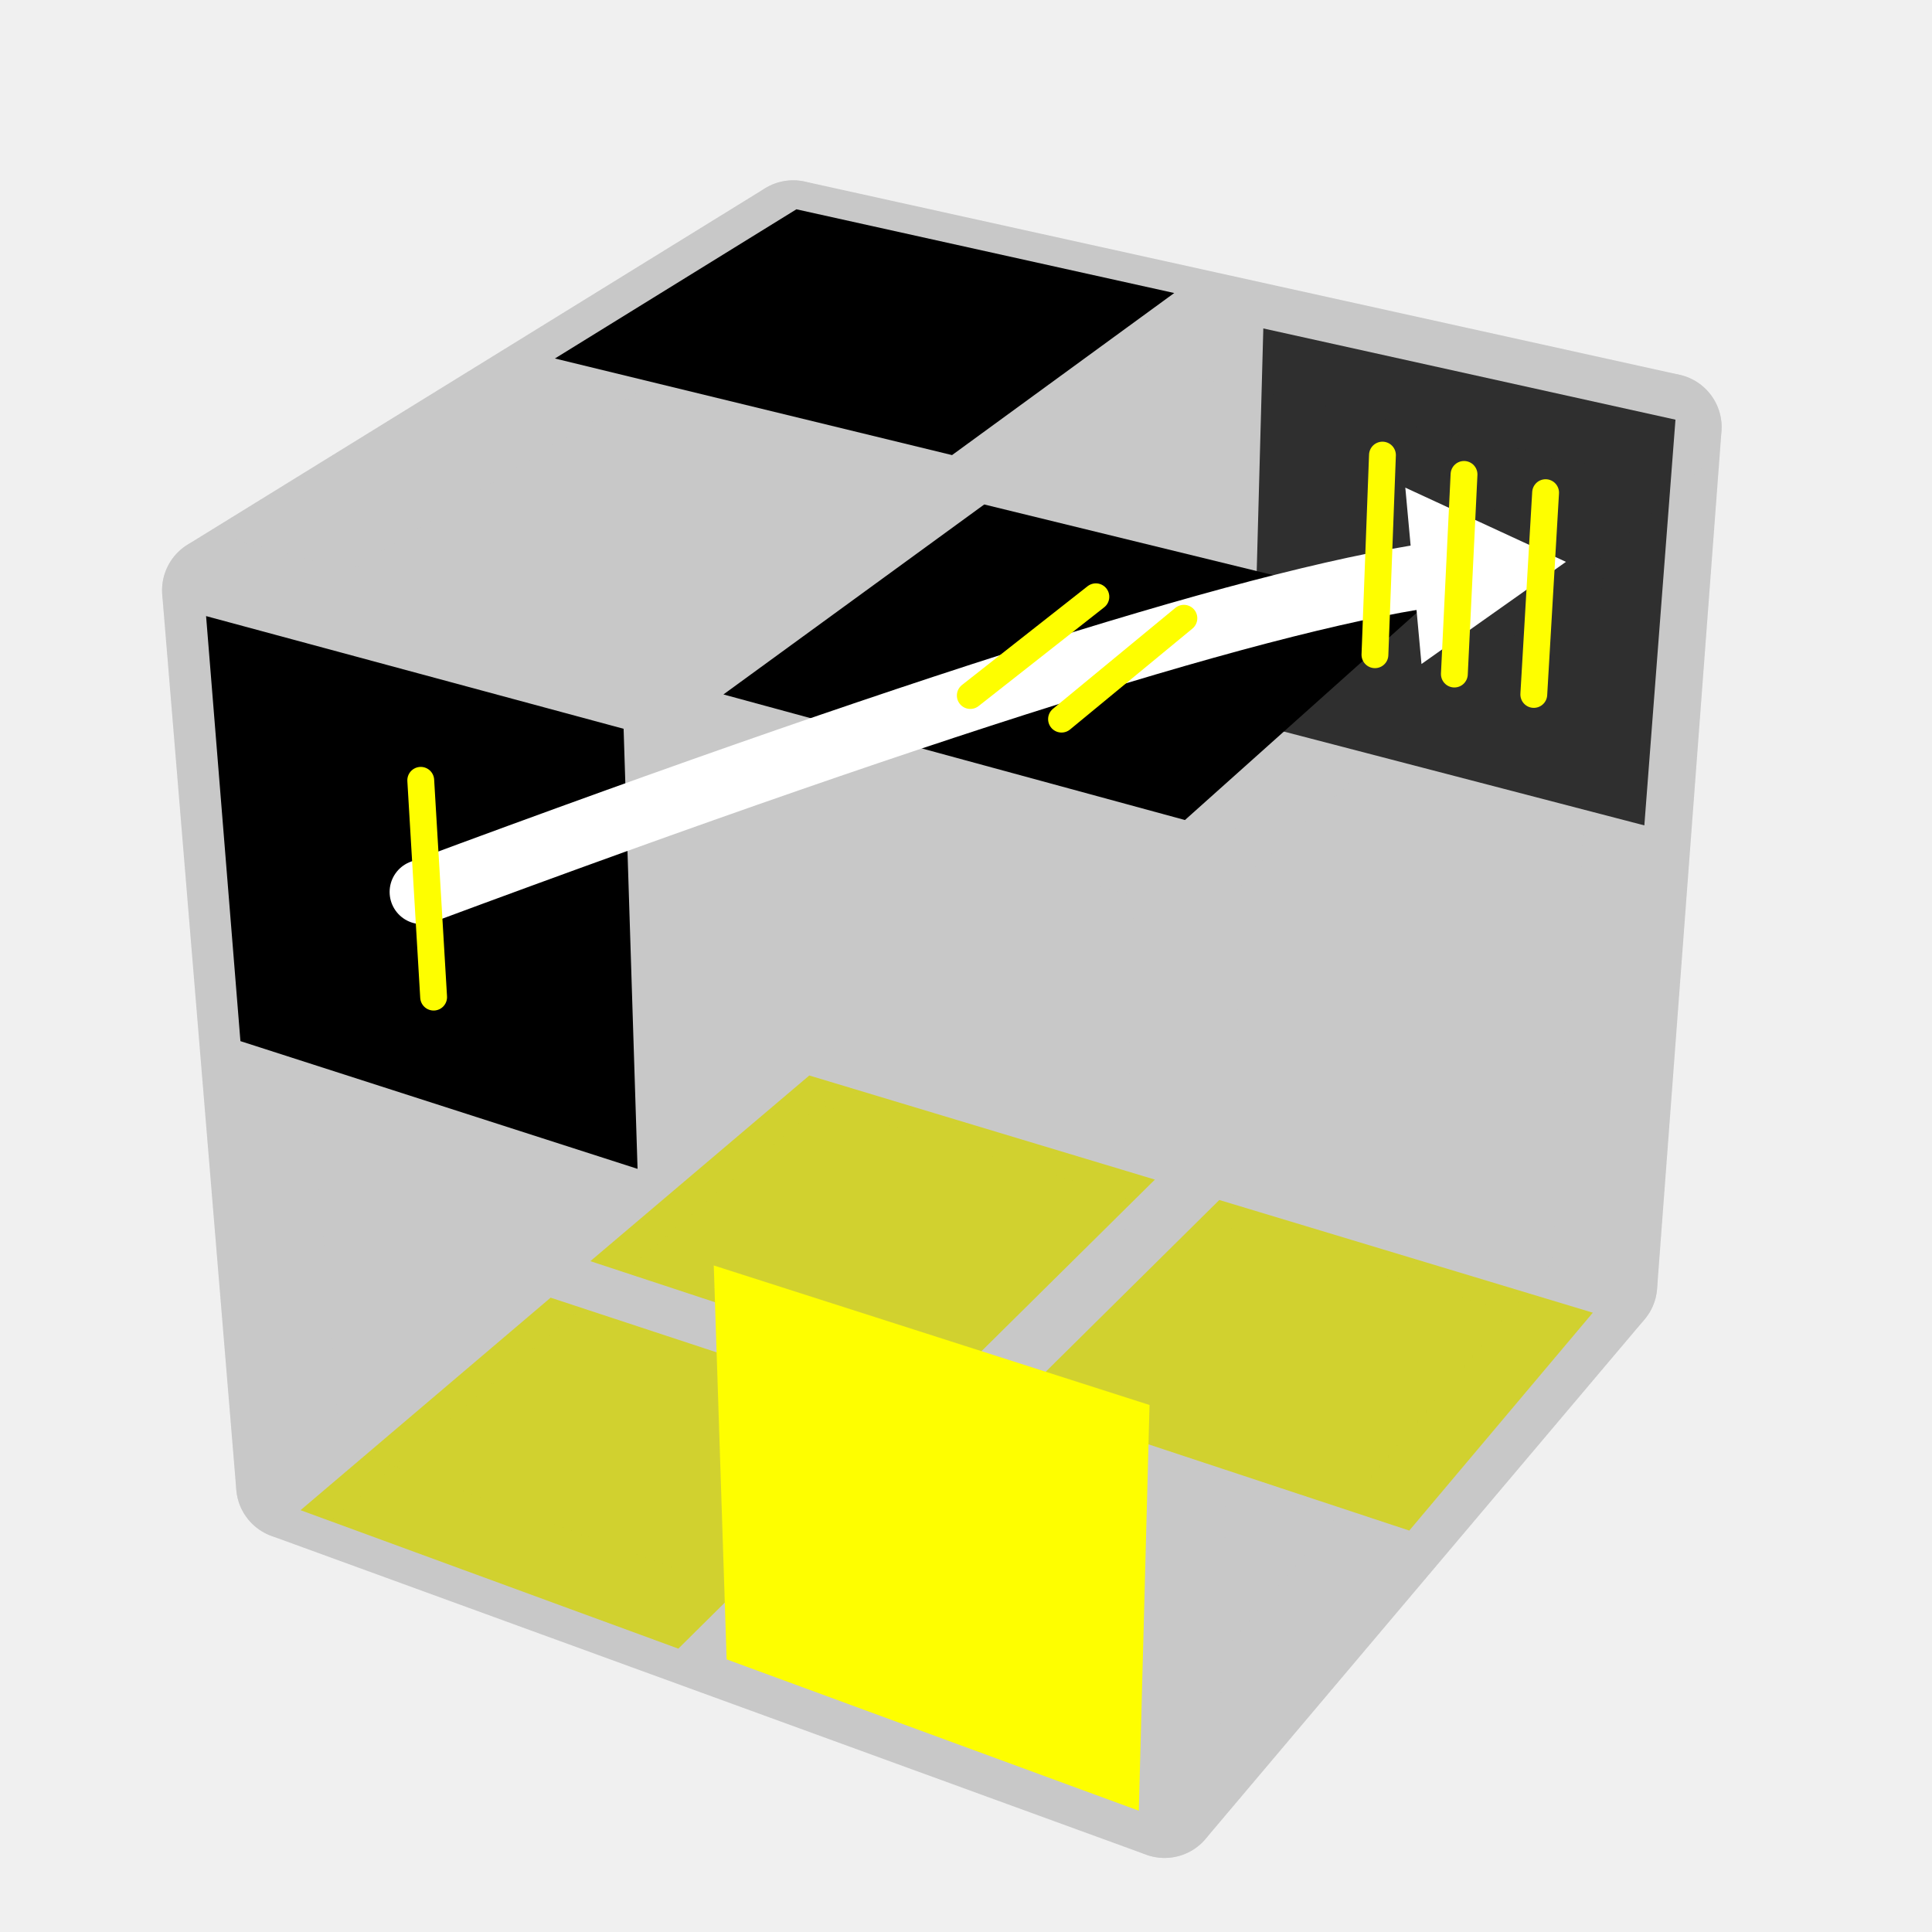
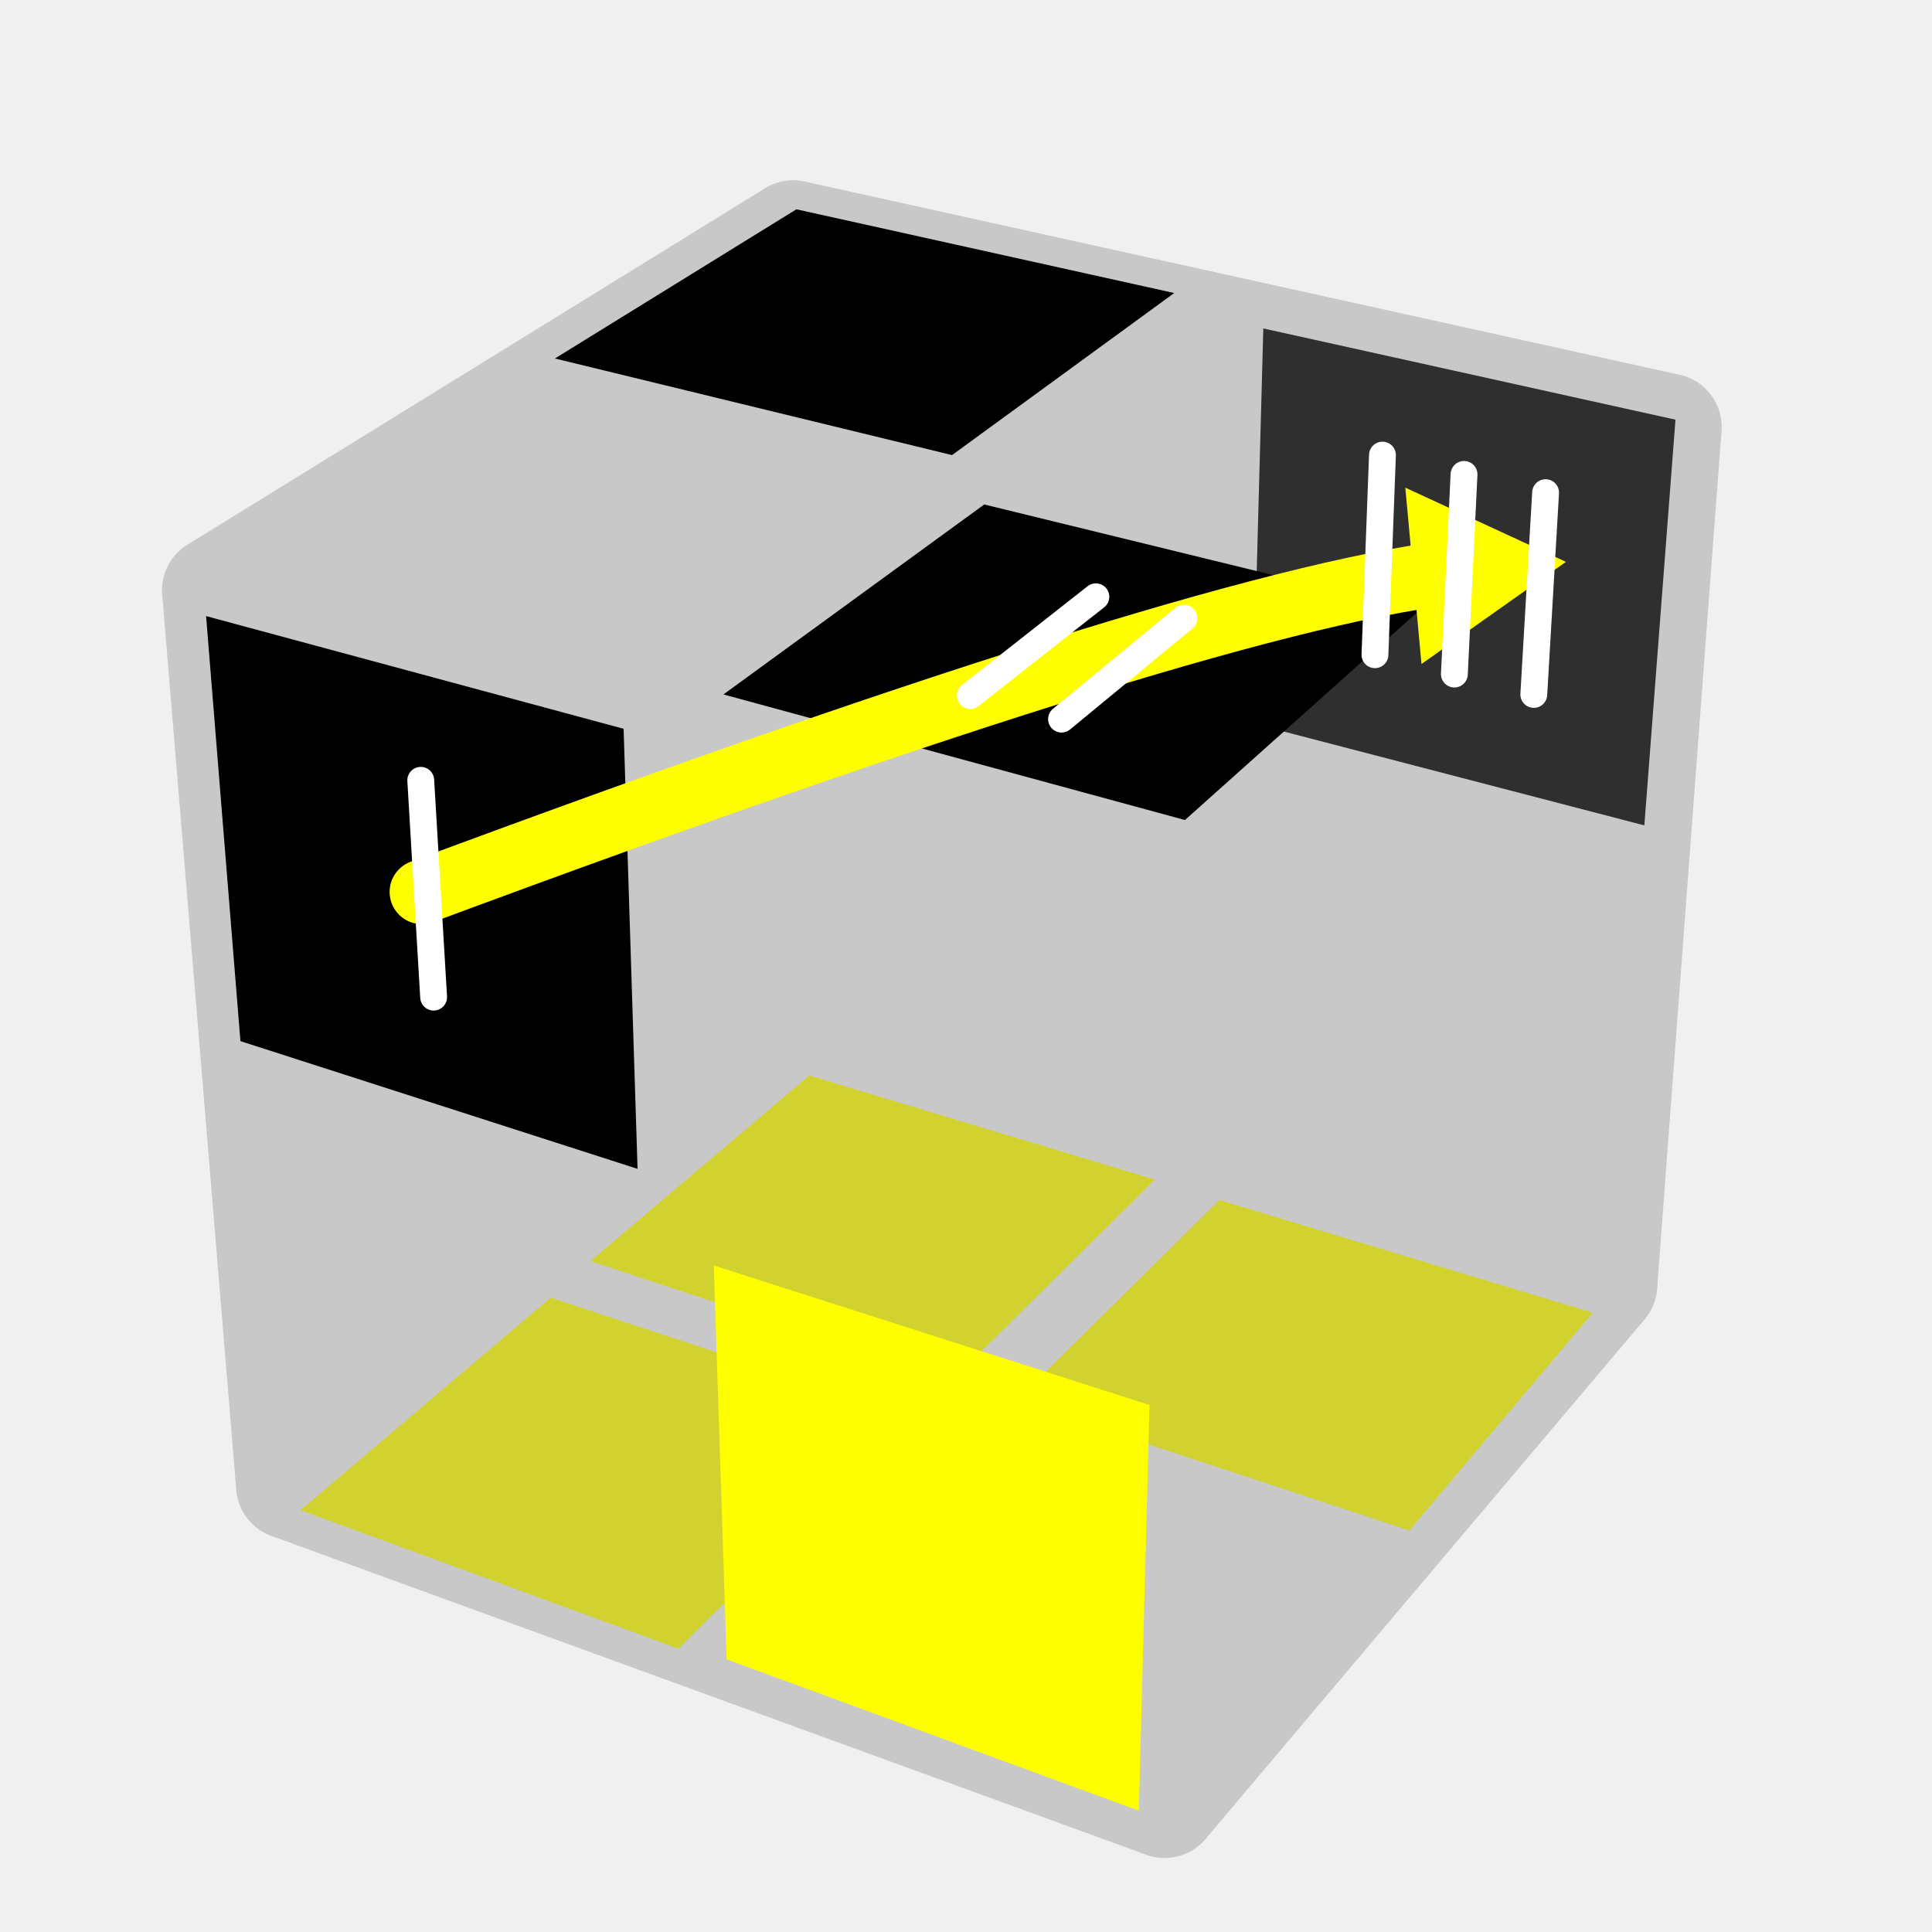
<svg xmlns="http://www.w3.org/2000/svg" version="1.1" width="500" height="500" viewBox="-0.9 -0.9 1.8 1.8">
  <g style="opacity:1;stroke-opacity:0.5;stroke-width:0;stroke-linejoin:round">
    <polygon fill="#000000" stroke="#808080" points="0.661,-0.509 0.277,-0.594 0.267,-0.226 0.632,-0.131" />
    <polygon fill="#000000" stroke="#808080" opacity="0" points="0.213,-0.609 -0.14,-0.687 -0.133,-0.33 0.204,-0.242" />
    <polygon fill="#000000" stroke="#808080" opacity="0" points="0.629,-0.068 0.264,-0.163 0.255,0.171 0.603,0.276" />
    <polygon fill="#000000" stroke="#808080" opacity="0" points="0.203,-0.18 -0.133,-0.269 -0.127,0.057 0.195,0.154" />
    <polygon fill="#FEFE00" stroke="#808080" points="-0.62,0.507 -0.268,0.636 -0.05,0.42 -0.387,0.309" />
    <polygon fill="#000000" stroke="#808080" opacity="0" points="-0.205,0.658 0.18,0.798 0.379,0.563 0.013,0.442" />
    <polygon fill="#FEFE00" stroke="#808080" points="-0.35,0.275 -0.013,0.386 0.176,0.199 -0.146,0.102" />
    <polygon fill="#FEFE00" stroke="#808080" points="0.047,0.405 0.413,0.526 0.584,0.323 0.236,0.218" />
    <polygon fill="#000000" stroke="#808080" opacity="0" points="-0.19,-0.68 -0.415,-0.541 -0.397,-0.165 -0.183,-0.323" />
    <polygon fill="#000000" stroke="#808080" opacity="0" points="-0.456,-0.513 -0.718,-0.351 -0.685,0.045 -0.438,-0.137" />
    <polygon fill="#000000" stroke="#808080" opacity="0" points="-0.181,-0.261 -0.395,-0.104 -0.379,0.238 -0.175,0.065" />
    <polygon fill="#000000" stroke="#808080" opacity="0" points="-0.434,-0.072 -0.681,0.11 -0.652,0.467 -0.418,0.269" />
  </g>
  <g style="stroke-width:0.1;stroke-linejoin:round;opacity:0.2">
    <polygon fill="#808080" stroke="#808080" points="0.654,-0.502 -0.161,-0.682 -0.147,0.074 0.594,0.297" />
    <polygon fill="#808080" stroke="#808080" points="-0.63,0.484 0.185,0.781 0.594,0.297 -0.147,0.074" />
    <polygon fill="#808080" stroke="#808080" points="-0.161,-0.682 -0.699,-0.35 -0.63,0.484 -0.147,0.074" />
  </g>
  <g style="stroke-width:0.1;stroke-linejoin:round;opacity:0.2">
    <polygon fill="#808080" stroke="#808080" points="0.207,-0.103 0.654,-0.502 0.594,0.297 0.185,0.781" />
    <polygon fill="#808080" stroke="#808080" points="-0.161,-0.682 0.654,-0.502 0.207,-0.103 -0.699,-0.35" />
    <polygon fill="#808080" stroke="#808080" points="-0.699,-0.35 0.207,-0.103 0.185,0.781 -0.63,0.484" />
  </g>
  <g style="opacity:1;stroke-opacity:0.5;stroke-width:0;stroke-linejoin:round">
    <polygon fill="#000000" stroke="#808080" opacity="0" points="0.237,-0.092 0.456,-0.287 0.435,0.113 0.227,0.331" />
    <polygon fill="#000000" stroke="#808080" opacity="0" points="0.491,-0.321 0.677,-0.486 0.648,-0.108 0.47,0.079" />
    <polygon fill="#000000" stroke="#808080" opacity="0" points="0.224,0.4 0.433,0.182 0.413,0.542 0.215,0.777" />
    <polygon fill="#000000" stroke="#808080" opacity="0" points="0.466,0.145 0.644,-0.042 0.618,0.302 0.447,0.505" />
    <polygon fill="#000000" stroke="#808080" points="-0.158,-0.705 0.194,-0.627 -0.013,-0.476 -0.383,-0.566" />
    <polygon fill="#000000" stroke="#808080" opacity="0" points="0.261,-0.612 0.645,-0.527 0.46,-0.362 0.054,-0.46" />
    <polygon fill="#000000" stroke="#808080" opacity="0" points="-0.425,-0.538 -0.054,-0.448 -0.297,-0.271 -0.686,-0.377" />
    <polygon fill="#000000" stroke="#808080" points="0.017,-0.43 0.422,-0.331 0.204,-0.136 -0.226,-0.253" />
    <polygon fill="#000000" stroke="#808080" points="-0.708,-0.326 -0.319,-0.221 -0.306,0.189 -0.676,0.07" />
    <polygon fill="#000000" stroke="#808080" opacity="0" points="-0.249,-0.2 0.181,-0.083 0.171,0.34 -0.236,0.209" />
    <polygon fill="#000000" stroke="#808080" opacity="0" points="-0.672,0.137 -0.302,0.256 -0.29,0.623 -0.642,0.495" />
    <polygon fill="#FEFE00" stroke="#808080" points="-0.235,0.279 0.171,0.409 0.161,0.787 -0.223,0.646" />
  </g>
  <g style="opacity:1;stroke-opacity:1;stroke-width:0.06;stroke-linecap:round">
-     <path d="M -0.507,-0.069 Q 0.241,-0.347 0.464,-0.368" style="fill:none;stroke:#FFFFFF;stroke-opacity:1" />
-     <path transform=" translate(0.4641519,-0.3678493) scale(0.0165) rotate(-5.235807)" d="M 5.77,0.0 L -2.88,5.0 L -2.88,-5.0 L 5.77,0.0 z" style="fill:#FFFFFF;stroke-width:0;stroke-linejoin:round" />
+     <path d="M -0.507,-0.069 Q 0.241,-0.347 0.464,-0.368" style="fill:none;stroke:#FEFE00;stroke-opacity:1" />
+     <path transform=" translate(0.4641519,-0.3678493) scale(0.0165) rotate(-5.235807)" d="M 5.77,0.0 L -2.88,5.0 L -2.88,-5.0 L 5.77,0.0 z" style="fill:#FEFE00;stroke-width:0;stroke-linejoin:round" />
  </g>
  <g style="opacity:1;stroke-linecap:round;font-family:Arial, Helvetica, sans-serif">
-     <line x1="-0.508" y1="-0.173" x2="-0.496" y2="0.029" stroke="#FEFE00" stroke-width="0.025" stroke-linecap="round" />
-     <line x1="0.121" y1="-0.344" x2="0.004" y2="-0.252" stroke="#FEFE00" stroke-width="0.025" stroke-linecap="round" />
-     <line x1="0.203" y1="-0.324" x2="0.089" y2="-0.23" stroke="#FEFE00" stroke-width="0.025" stroke-linecap="round" />
-     <line x1="0.54" y1="-0.441" x2="0.529" y2="-0.253" stroke="#FEFE00" stroke-width="0.025" stroke-linecap="round" />
-     <line x1="0.464" y1="-0.458" x2="0.455" y2="-0.272" stroke="#FEFE00" stroke-width="0.025" stroke-linecap="round" />
-     <line x1="0.388" y1="-0.476" x2="0.381" y2="-0.29" stroke="#FEFE00" stroke-width="0.025" stroke-linecap="round" />
+     <line x1="-0.508" y1="-0.173" x2="-0.496" y2="0.029" stroke="#FFFFFF" stroke-width="0.025" stroke-linecap="round" />
+     <line x1="0.121" y1="-0.344" x2="0.004" y2="-0.252" stroke="#FFFFFF" stroke-width="0.025" stroke-linecap="round" />
+     <line x1="0.203" y1="-0.324" x2="0.089" y2="-0.23" stroke="#FFFFFF" stroke-width="0.025" stroke-linecap="round" />
+     <line x1="0.54" y1="-0.441" x2="0.529" y2="-0.253" stroke="#FFFFFF" stroke-width="0.025" stroke-linecap="round" />
+     <line x1="0.464" y1="-0.458" x2="0.455" y2="-0.272" stroke="#FFFFFF" stroke-width="0.025" stroke-linecap="round" />
+     <line x1="0.388" y1="-0.476" x2="0.381" y2="-0.29" stroke="#FFFFFF" stroke-width="0.025" stroke-linecap="round" />
  </g>
</svg>
